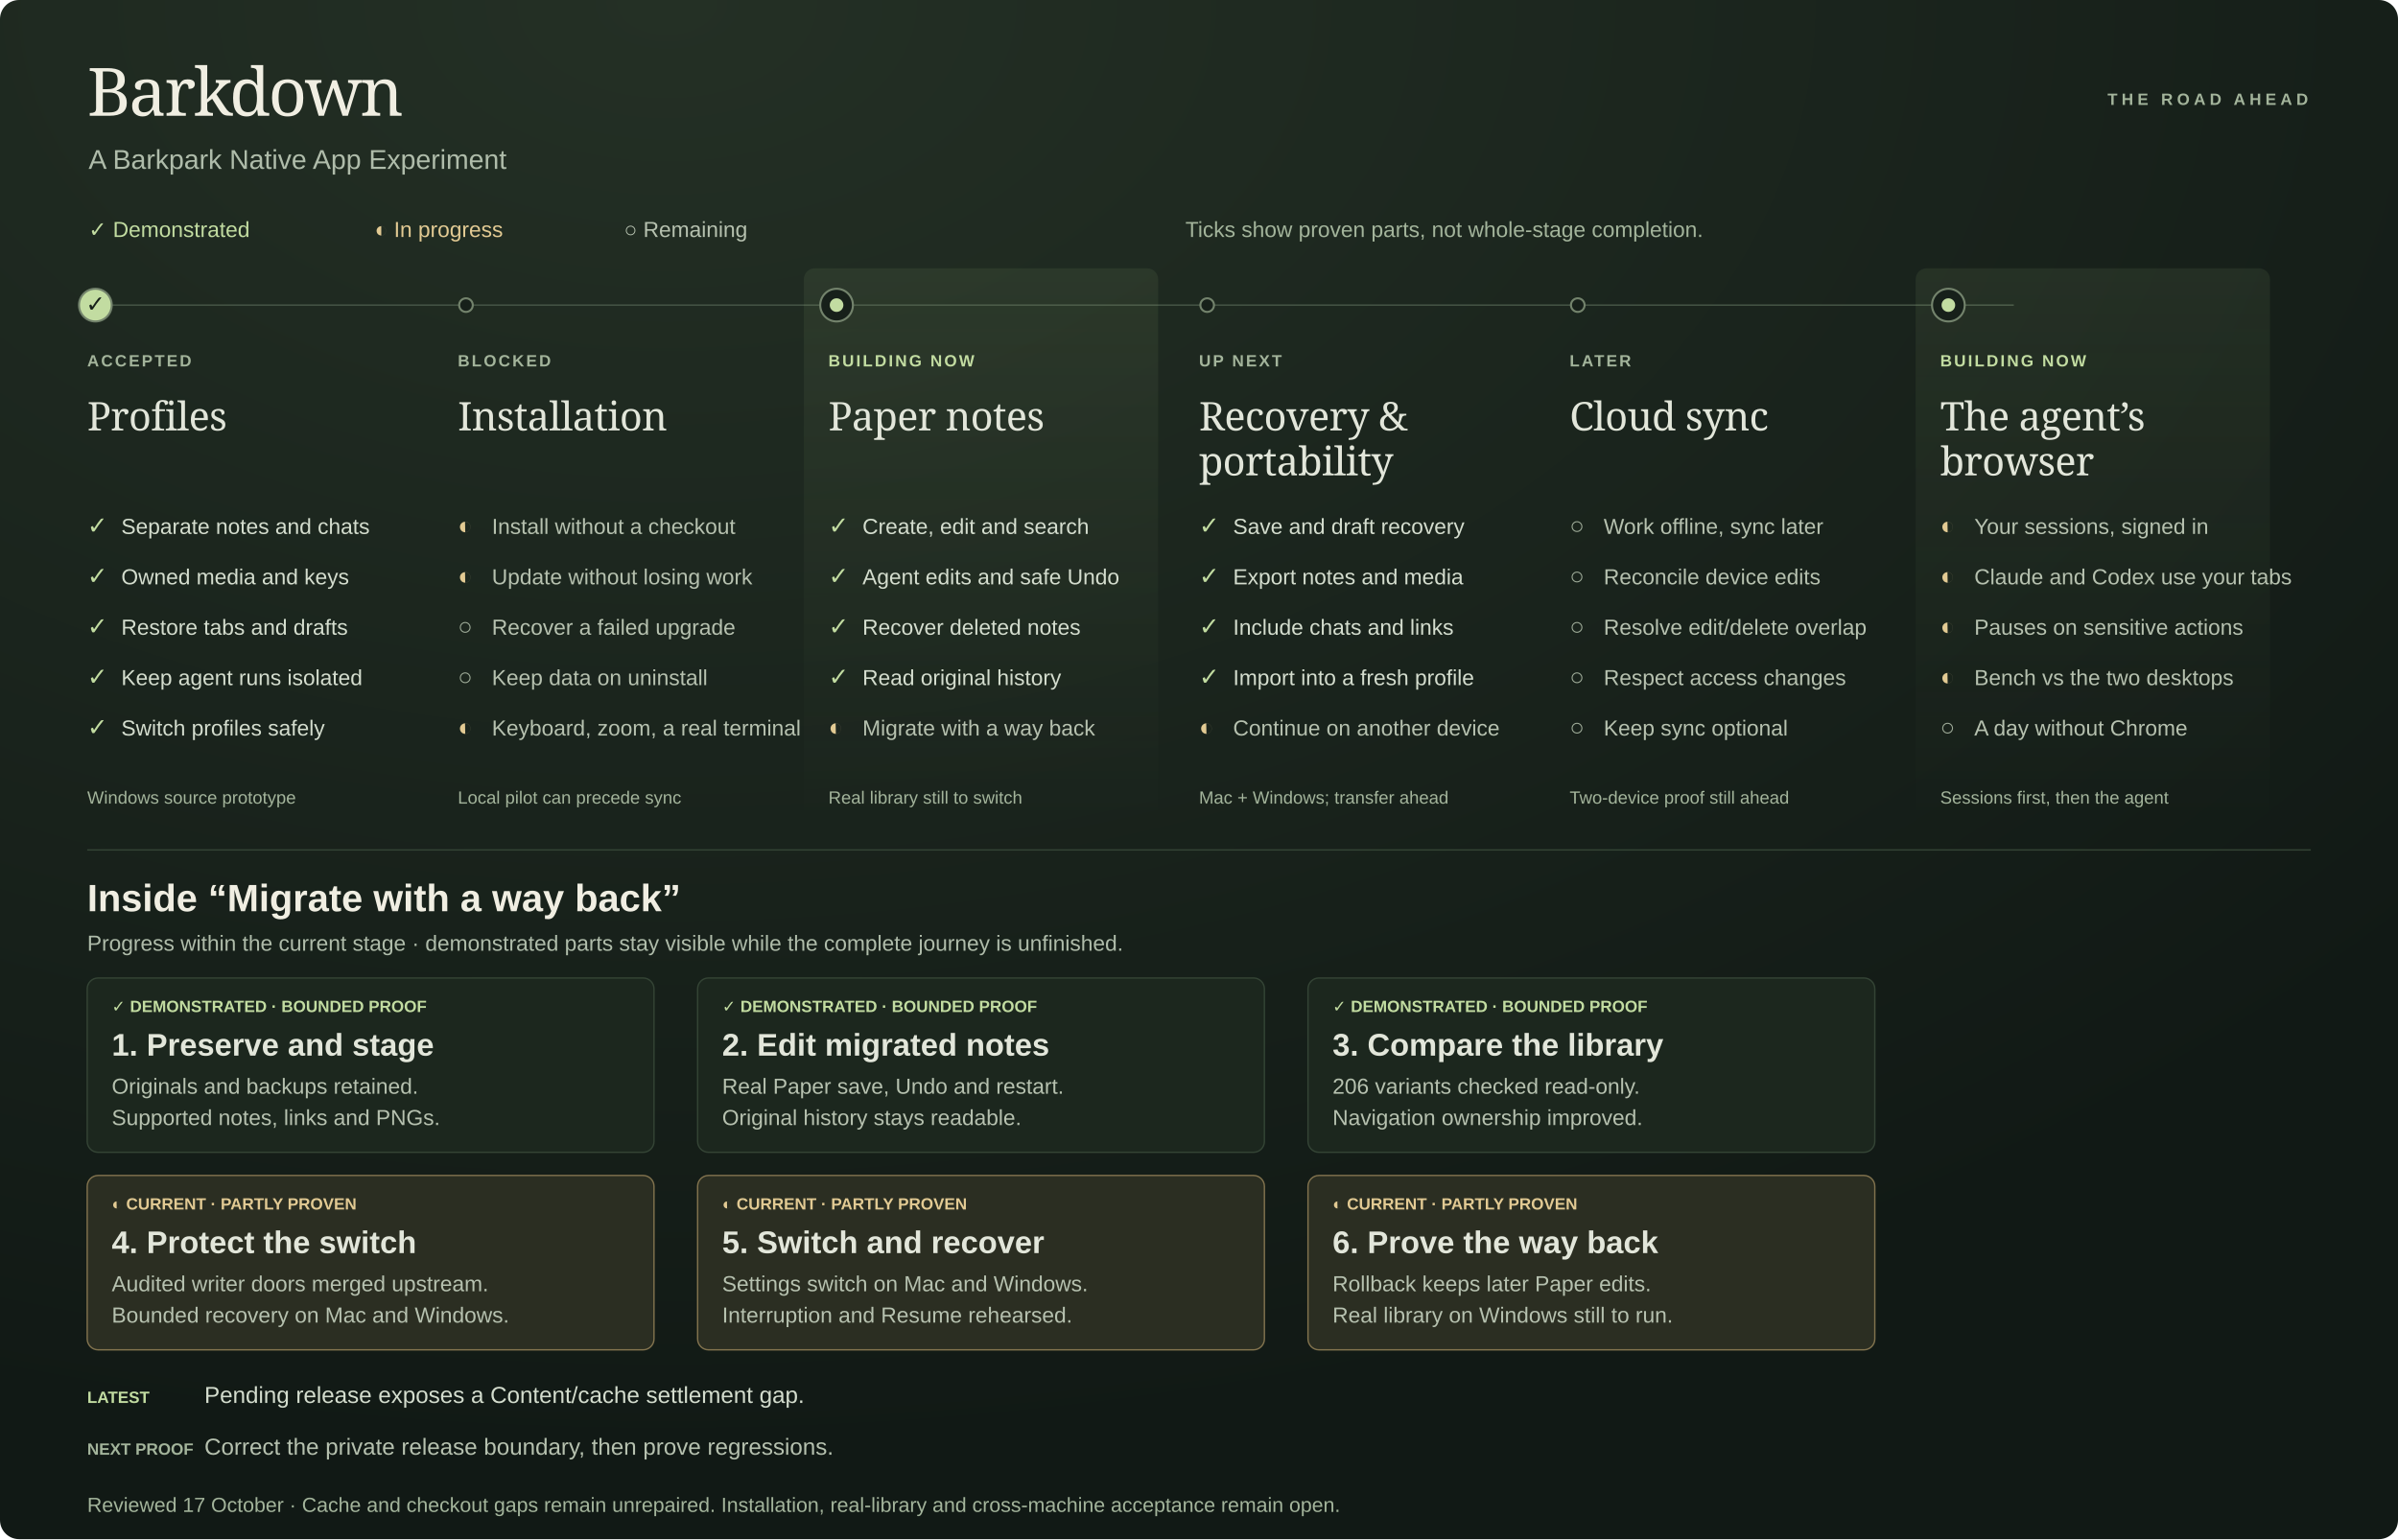
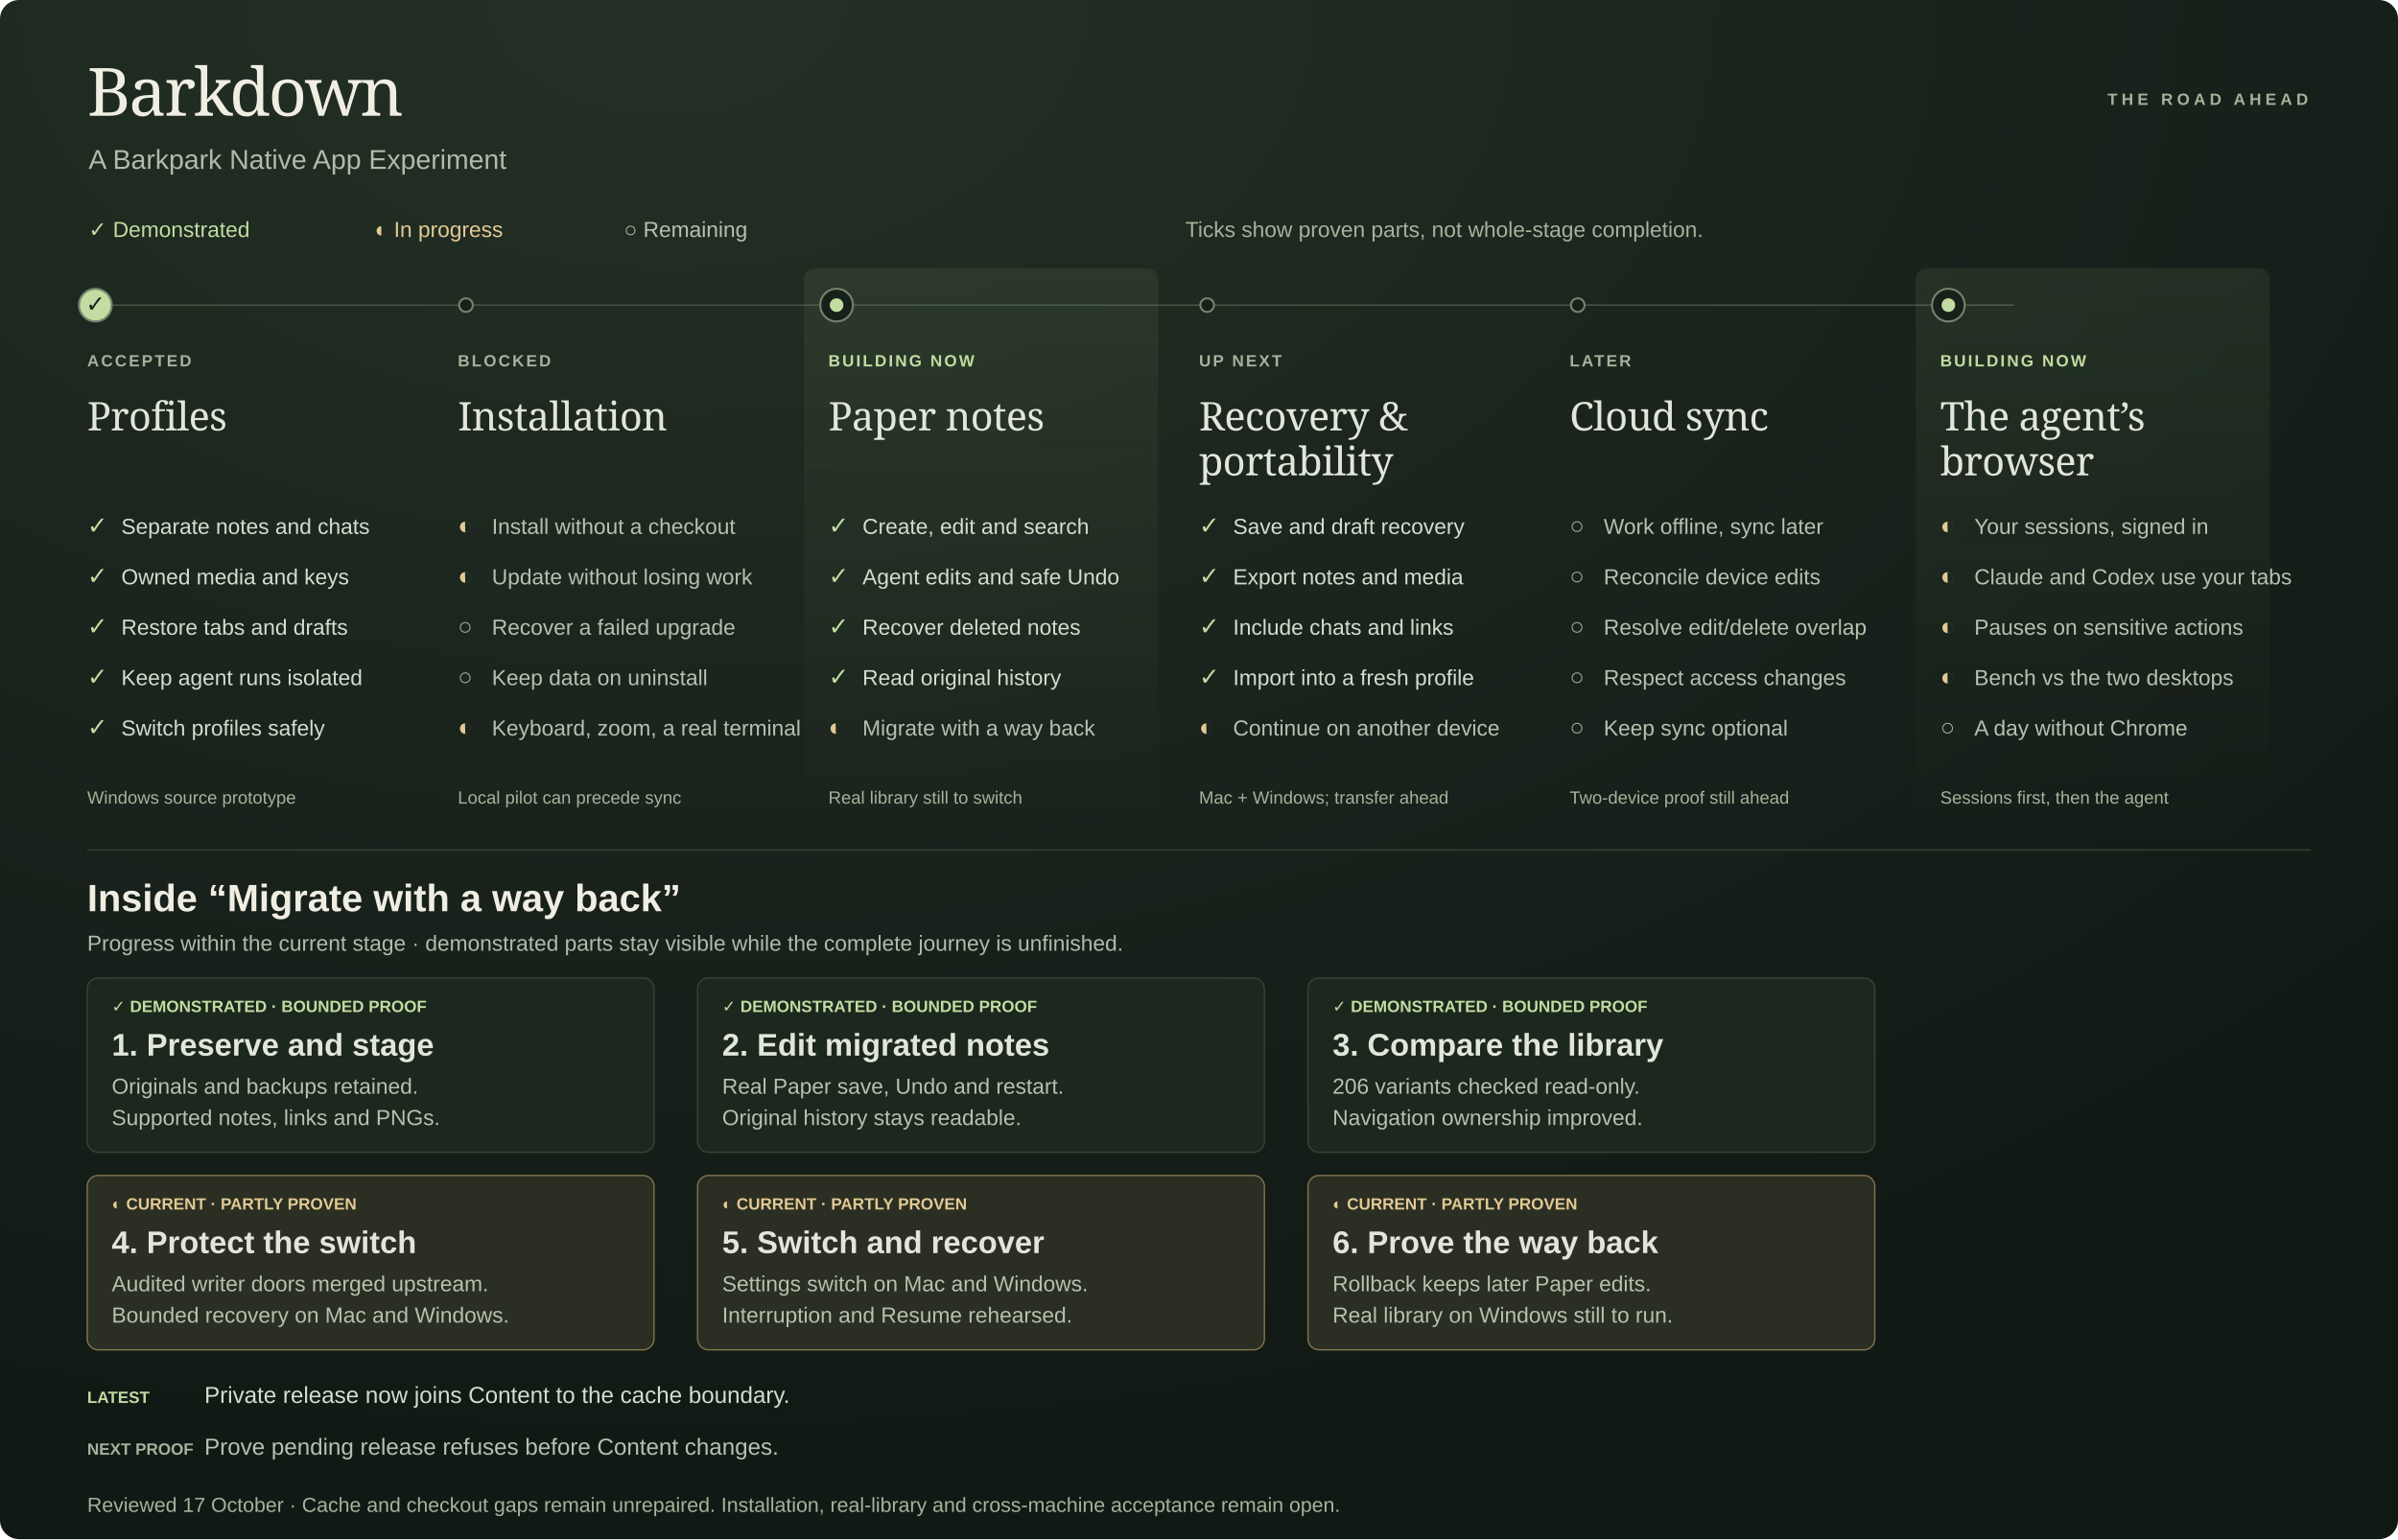
<svg xmlns="http://www.w3.org/2000/svg" width="1760" height="1130" viewBox="0 0 1760 1130" role="img" aria-labelledby="title desc">
  <defs>
    <radialGradient id="background" cx="28%" cy="0%" r="95%">
      <stop stop-color="#243025" />
      <stop offset="1" stop-color="#111915" />
    </radialGradient>
    <linearGradient id="focus" x2="0" y2="1">
      <stop stop-color="#a9c787" stop-opacity=".09" />
      <stop offset="1" stop-color="#a9c787" stop-opacity="0" />
    </linearGradient>
  </defs>
  <g font-family="Segoe UI, Arial, sans-serif">
    <rect width="1760" height="1130" rx="14" fill="url(#background)" />
    <text x="64" y="85" font-family="Georgia, serif" font-size="49" letter-spacing="-1.5" fill="#f0eee2">Barkdown</text>
    <text x="65" y="124" font-size="20" fill="#afbcaa" font-weight="400">A Barkpark Native App Experiment</text>
    <text x="1694" y="77" text-anchor="end" font-size="12" font-weight="600" letter-spacing="3" fill="#a3b49b">THE ROAD AHEAD</text>
    <text x="65" y="174" font-size="16" fill="#c2dca1" font-weight="400">✓  Demonstrated</text>
    <text x="275" y="174" font-size="16" fill="#e2ca93" font-weight="400">◐  In progress</text>
    <text x="458" y="174" font-size="16" fill="#b6c1af" font-weight="400">○  Remaining</text>
    <text x="870" y="174" font-size="16" fill="#a3b49b" font-weight="400">Ticks show proven parts, not whole-stage completion.</text>
    <path d="M70 224H1478" stroke="#475747" stroke-width="1" />
    <g data-phase="P1">
      <circle cx="70" cy="224" r="12" fill="#c2dca1" stroke="#73836c" stroke-width="1.5" />
      <text x="63" y="229" font-size="17" fill="#17201a" font-weight="600">✓</text>
      <text x="64" y="269" font-size="12" letter-spacing="1.5" font-weight="600" fill="#a3b49b">ACCEPTED</text>
      <text x="64" y="316" dy="0" font-family="Georgia, serif" font-size="29" letter-spacing="-.4" fill="#e2e6da">Profiles</text>
      <text x="64" y="392" font-size="18" fill="#c2dca1" font-weight="600">✓</text>
      <text x="89" y="392" font-size="16" fill="#d4ddce" font-weight="400">Separate notes and chats</text>
      <text x="64" y="429" font-size="18" fill="#c2dca1" font-weight="600">✓</text>
      <text x="89" y="429" font-size="16" fill="#d4ddce" font-weight="400">Owned media and keys</text>
      <text x="64" y="466" font-size="18" fill="#c2dca1" font-weight="600">✓</text>
      <text x="89" y="466" font-size="16" fill="#d4ddce" font-weight="400">Restore tabs and drafts</text>
      <text x="64" y="503" font-size="18" fill="#c2dca1" font-weight="600">✓</text>
      <text x="89" y="503" font-size="16" fill="#d4ddce" font-weight="400">Keep agent runs isolated</text>
      <text x="64" y="540" font-size="18" fill="#c2dca1" font-weight="600">✓</text>
      <text x="89" y="540" font-size="16" fill="#d4ddce" font-weight="400">Switch profiles safely</text>
      <text x="64" y="590" font-size="13" fill="#a3b49b" font-weight="400">Windows source prototype</text>
    </g>
    <g data-phase="P5">
      <circle cx="342" cy="224" r="5" fill="#17201a" stroke="#73836c" stroke-width="1.5" />
      <text x="336" y="269" font-size="12" letter-spacing="1.5" font-weight="600" fill="#a3b49b">BLOCKED</text>
      <text x="336" y="316" dy="0" font-family="Georgia, serif" font-size="29" letter-spacing="-.4" fill="#e2e6da">Installation</text>
      <text x="336" y="392" font-size="18" fill="#e2ca93" font-weight="600">◐</text>
      <text x="361" y="392" font-size="16" fill="#b6c1af" font-weight="400">Install without a checkout</text>
      <text x="336" y="429" font-size="18" fill="#e2ca93" font-weight="600">◐</text>
      <text x="361" y="429" font-size="16" fill="#b6c1af" font-weight="400">Update without losing work</text>
      <text x="336" y="466" font-size="18" fill="#9fac99" font-weight="600">○</text>
      <text x="361" y="466" font-size="16" fill="#b6c1af" font-weight="400">Recover a failed upgrade</text>
      <text x="336" y="503" font-size="18" fill="#9fac99" font-weight="600">○</text>
      <text x="361" y="503" font-size="16" fill="#b6c1af" font-weight="400">Keep data on uninstall</text>
      <text x="336" y="540" font-size="18" fill="#e2ca93" font-weight="600">◐</text>
      <text x="361" y="540" font-size="16" fill="#b6c1af" font-weight="400">Keyboard, zoom, a real terminal</text>
      <text x="336" y="590" font-size="13" fill="#a3b49b" font-weight="400">Local pilot can precede sync</text>
    </g>
    <g data-phase="P2">
      <rect x="590" y="197" width="260" height="410" rx="8" fill="url(#focus)" />
      <circle cx="614" cy="224" r="12" fill="#17201a" stroke="#73836c" stroke-width="1.5" />
      <circle cx="614" cy="224" r="5" fill="#c2dca1" />
      <text x="608" y="269" font-size="12" letter-spacing="1.5" font-weight="600" fill="#c2dca1">BUILDING NOW</text>
      <text x="608" y="316" dy="0" font-family="Georgia, serif" font-size="29" letter-spacing="-.4" fill="#e2e6da">Paper notes</text>
      <text x="608" y="392" font-size="18" fill="#c2dca1" font-weight="600">✓</text>
      <text x="633" y="392" font-size="16" fill="#d4ddce" font-weight="400">Create, edit and search</text>
      <text x="608" y="429" font-size="18" fill="#c2dca1" font-weight="600">✓</text>
      <text x="633" y="429" font-size="16" fill="#d4ddce" font-weight="400">Agent edits and safe Undo</text>
      <text x="608" y="466" font-size="18" fill="#c2dca1" font-weight="600">✓</text>
      <text x="633" y="466" font-size="16" fill="#d4ddce" font-weight="400">Recover deleted notes</text>
      <text x="608" y="503" font-size="18" fill="#c2dca1" font-weight="600">✓</text>
      <text x="633" y="503" font-size="16" fill="#d4ddce" font-weight="400">Read original history</text>
      <text x="608" y="540" font-size="18" fill="#e2ca93" font-weight="600">◐</text>
      <text x="633" y="540" font-size="16" fill="#b6c1af" font-weight="400">Migrate with a way back</text>
      <text x="608" y="590" font-size="13" fill="#a3b49b" font-weight="400">Real library still to switch</text>
    </g>
    <g data-phase="P3">
      <circle cx="886" cy="224" r="5" fill="#17201a" stroke="#73836c" stroke-width="1.5" />
      <text x="880" y="269" font-size="12" letter-spacing="1.5" font-weight="600" fill="#a3b49b">UP NEXT</text>
      <text x="880" y="316" dy="0" font-family="Georgia, serif" font-size="29" letter-spacing="-.4" fill="#e2e6da">Recovery &amp;</text>
      <text x="880" y="316" dy="33" font-family="Georgia, serif" font-size="29" letter-spacing="-.4" fill="#e2e6da">portability</text>
      <text x="880" y="392" font-size="18" fill="#c2dca1" font-weight="600">✓</text>
      <text x="905" y="392" font-size="16" fill="#d4ddce" font-weight="400">Save and draft recovery</text>
      <text x="880" y="429" font-size="18" fill="#c2dca1" font-weight="600">✓</text>
      <text x="905" y="429" font-size="16" fill="#d4ddce" font-weight="400">Export notes and media</text>
      <text x="880" y="466" font-size="18" fill="#c2dca1" font-weight="600">✓</text>
      <text x="905" y="466" font-size="16" fill="#d4ddce" font-weight="400">Include chats and links</text>
      <text x="880" y="503" font-size="18" fill="#c2dca1" font-weight="600">✓</text>
      <text x="905" y="503" font-size="16" fill="#d4ddce" font-weight="400">Import into a fresh profile</text>
      <text x="880" y="540" font-size="18" fill="#e2ca93" font-weight="600">◐</text>
      <text x="905" y="540" font-size="16" fill="#b6c1af" font-weight="400">Continue on another device</text>
      <text x="880" y="590" font-size="13" fill="#a3b49b" font-weight="400">Mac + Windows; transfer ahead</text>
    </g>
    <g data-phase="P4">
      <circle cx="1158" cy="224" r="5" fill="#17201a" stroke="#73836c" stroke-width="1.5" />
      <text x="1152" y="269" font-size="12" letter-spacing="1.5" font-weight="600" fill="#a3b49b">LATER</text>
      <text x="1152" y="316" dy="0" font-family="Georgia, serif" font-size="29" letter-spacing="-.4" fill="#e2e6da">Cloud sync</text>
      <text x="1152" y="392" font-size="18" fill="#9fac99" font-weight="600">○</text>
      <text x="1177" y="392" font-size="16" fill="#b6c1af" font-weight="400">Work offline, sync later</text>
      <text x="1152" y="429" font-size="18" fill="#9fac99" font-weight="600">○</text>
      <text x="1177" y="429" font-size="16" fill="#b6c1af" font-weight="400">Reconcile device edits</text>
      <text x="1152" y="466" font-size="18" fill="#9fac99" font-weight="600">○</text>
      <text x="1177" y="466" font-size="16" fill="#b6c1af" font-weight="400">Resolve edit/delete overlap</text>
      <text x="1152" y="503" font-size="18" fill="#9fac99" font-weight="600">○</text>
      <text x="1177" y="503" font-size="16" fill="#b6c1af" font-weight="400">Respect access changes</text>
      <text x="1152" y="540" font-size="18" fill="#9fac99" font-weight="600">○</text>
      <text x="1177" y="540" font-size="16" fill="#b6c1af" font-weight="400">Keep sync optional</text>
      <text x="1152" y="590" font-size="13" fill="#a3b49b" font-weight="400">Two-device proof still ahead</text>
    </g>
    <g data-phase="P6">
      <rect x="1406" y="197" width="260" height="410" rx="8" fill="url(#focus)" />
      <circle cx="1430" cy="224" r="12" fill="#17201a" stroke="#73836c" stroke-width="1.5" />
      <circle cx="1430" cy="224" r="5" fill="#c2dca1" />
      <text x="1424" y="269" font-size="12" letter-spacing="1.5" font-weight="600" fill="#c2dca1">BUILDING NOW</text>
      <text x="1424" y="316" dy="0" font-family="Georgia, serif" font-size="29" letter-spacing="-.4" fill="#e2e6da">The agent’s</text>
      <text x="1424" y="316" dy="33" font-family="Georgia, serif" font-size="29" letter-spacing="-.4" fill="#e2e6da">browser</text>
      <text x="1424" y="392" font-size="18" fill="#e2ca93" font-weight="600">◐</text>
      <text x="1449" y="392" font-size="16" fill="#b6c1af" font-weight="400">Your sessions, signed in</text>
      <text x="1424" y="429" font-size="18" fill="#e2ca93" font-weight="600">◐</text>
      <text x="1449" y="429" font-size="16" fill="#b6c1af" font-weight="400">Claude and Codex use your tabs</text>
      <text x="1424" y="466" font-size="18" fill="#e2ca93" font-weight="600">◐</text>
      <text x="1449" y="466" font-size="16" fill="#b6c1af" font-weight="400">Pauses on sensitive actions</text>
      <text x="1424" y="503" font-size="18" fill="#e2ca93" font-weight="600">◐</text>
      <text x="1449" y="503" font-size="16" fill="#b6c1af" font-weight="400">Bench vs the two desktops</text>
      <text x="1424" y="540" font-size="18" fill="#9fac99" font-weight="600">○</text>
      <text x="1449" y="540" font-size="16" fill="#b6c1af" font-weight="400">A day without Chrome</text>
      <text x="1424" y="590" font-size="13" fill="#a3b49b" font-weight="400">Sessions first, then the agent</text>
    </g>
    <path d="M64 624H1696" stroke="#344435" />
    <text x="64" y="669" font-size="28" fill="#f0eee2" font-weight="600">Inside “Migrate with a way back”</text>
    <text x="64" y="698" font-size="16" fill="#afbcaa" font-weight="400">Progress within the current stage · demonstrated parts stay visible while the complete journey is unfinished.</text>
    <g data-migration-step="1">
      <rect x="64" y="718" width="416" height="128" rx="8" fill="#1c271e" stroke="#344435" />
      <text x="82" y="743" font-size="12" fill="#c2dca1" font-weight="600">✓  DEMONSTRATED · BOUNDED PROOF</text>
      <text x="82" y="775" font-size="23" fill="#e2e6da" font-weight="600">1. Preserve and stage</text>
      <text x="82" y="803" font-size="16" fill="#b6c1af" font-weight="400">Originals and backups retained.</text>
      <text x="82" y="826" font-size="16" fill="#b6c1af" font-weight="400">Supported notes, links and PNGs.</text>
    </g>
    <g data-migration-step="2">
      <rect x="512" y="718" width="416" height="128" rx="8" fill="#1c271e" stroke="#344435" />
      <text x="530" y="743" font-size="12" fill="#c2dca1" font-weight="600">✓  DEMONSTRATED · BOUNDED PROOF</text>
      <text x="530" y="775" font-size="23" fill="#e2e6da" font-weight="600">2. Edit migrated notes</text>
      <text x="530" y="803" font-size="16" fill="#b6c1af" font-weight="400">Real Paper save, Undo and restart.</text>
      <text x="530" y="826" font-size="16" fill="#b6c1af" font-weight="400">Original history stays readable.</text>
    </g>
    <g data-migration-step="3">
      <rect x="960" y="718" width="416" height="128" rx="8" fill="#1c271e" stroke="#344435" />
      <text x="978" y="743" font-size="12" fill="#c2dca1" font-weight="600">✓  DEMONSTRATED · BOUNDED PROOF</text>
      <text x="978" y="775" font-size="23" fill="#e2e6da" font-weight="600">3. Compare the library</text>
      <text x="978" y="803" font-size="16" fill="#b6c1af" font-weight="400">206 variants checked read-only.</text>
      <text x="978" y="826" font-size="16" fill="#b6c1af" font-weight="400">Navigation ownership improved.</text>
    </g>
    <g data-migration-step="4">
      <rect x="64" y="863" width="416" height="128" rx="8" fill="#2b2e22" stroke="#82734e" />
      <text x="82" y="888" font-size="12" fill="#e2ca93" font-weight="600">◐  CURRENT · PARTLY PROVEN</text>
      <text x="82" y="920" font-size="23" fill="#e2e6da" font-weight="600">4. Protect the switch</text>
      <text x="82" y="948" font-size="16" fill="#b6c1af" font-weight="400">Audited writer doors merged upstream.</text>
      <text x="82" y="971" font-size="16" fill="#b6c1af" font-weight="400">Bounded recovery on Mac and Windows.</text>
    </g>
    <g data-migration-step="5">
      <rect x="512" y="863" width="416" height="128" rx="8" fill="#2b2e22" stroke="#82734e" />
      <text x="530" y="888" font-size="12" fill="#e2ca93" font-weight="600">◐  CURRENT · PARTLY PROVEN</text>
      <text x="530" y="920" font-size="23" fill="#e2e6da" font-weight="600">5. Switch and recover</text>
      <text x="530" y="948" font-size="16" fill="#b6c1af" font-weight="400">Settings switch on Mac and Windows.</text>
      <text x="530" y="971" font-size="16" fill="#b6c1af" font-weight="400">Interruption and Resume rehearsed.</text>
    </g>
    <g data-migration-step="6">
      <rect x="960" y="863" width="416" height="128" rx="8" fill="#2b2e22" stroke="#82734e" />
      <text x="978" y="888" font-size="12" fill="#e2ca93" font-weight="600">◐  CURRENT · PARTLY PROVEN</text>
      <text x="978" y="920" font-size="23" fill="#e2e6da" font-weight="600">6. Prove the way back</text>
      <text x="978" y="948" font-size="16" fill="#b6c1af" font-weight="400">Rollback keeps later Paper edits.</text>
      <text x="978" y="971" font-size="16" fill="#b6c1af" font-weight="400">Real library on Windows still to run.</text>
    </g>
    <text x="64" y="1030" font-size="12" fill="#c2dca1" font-weight="600">LATEST</text>
-     <text x="150" y="1030" font-size="17" fill="#d4ddce" font-weight="400">Pending release exposes a Content/cache settlement gap.</text>
+     <text x="150" y="1030" font-size="17" fill="#d4ddce" font-weight="400">Private release now joins Content to the cache boundary.</text>
    <text x="64" y="1068" font-size="12" fill="#a3b49b" font-weight="600">NEXT PROOF</text>
-     <text x="150" y="1068" font-size="17" fill="#b6c1af" font-weight="400">Correct the private release boundary, then prove regressions.</text>
+     <text x="150" y="1068" font-size="17" fill="#b6c1af" font-weight="400">Prove pending release refuses before Content changes.</text>
    <text x="64" y="1110" font-size="15" fill="#a3b49b" font-weight="400">Reviewed 17 October · Cache and checkout gaps remain unrepaired. Installation, real-library and cross-machine acceptance remain open.</text>
  </g>
</svg>
